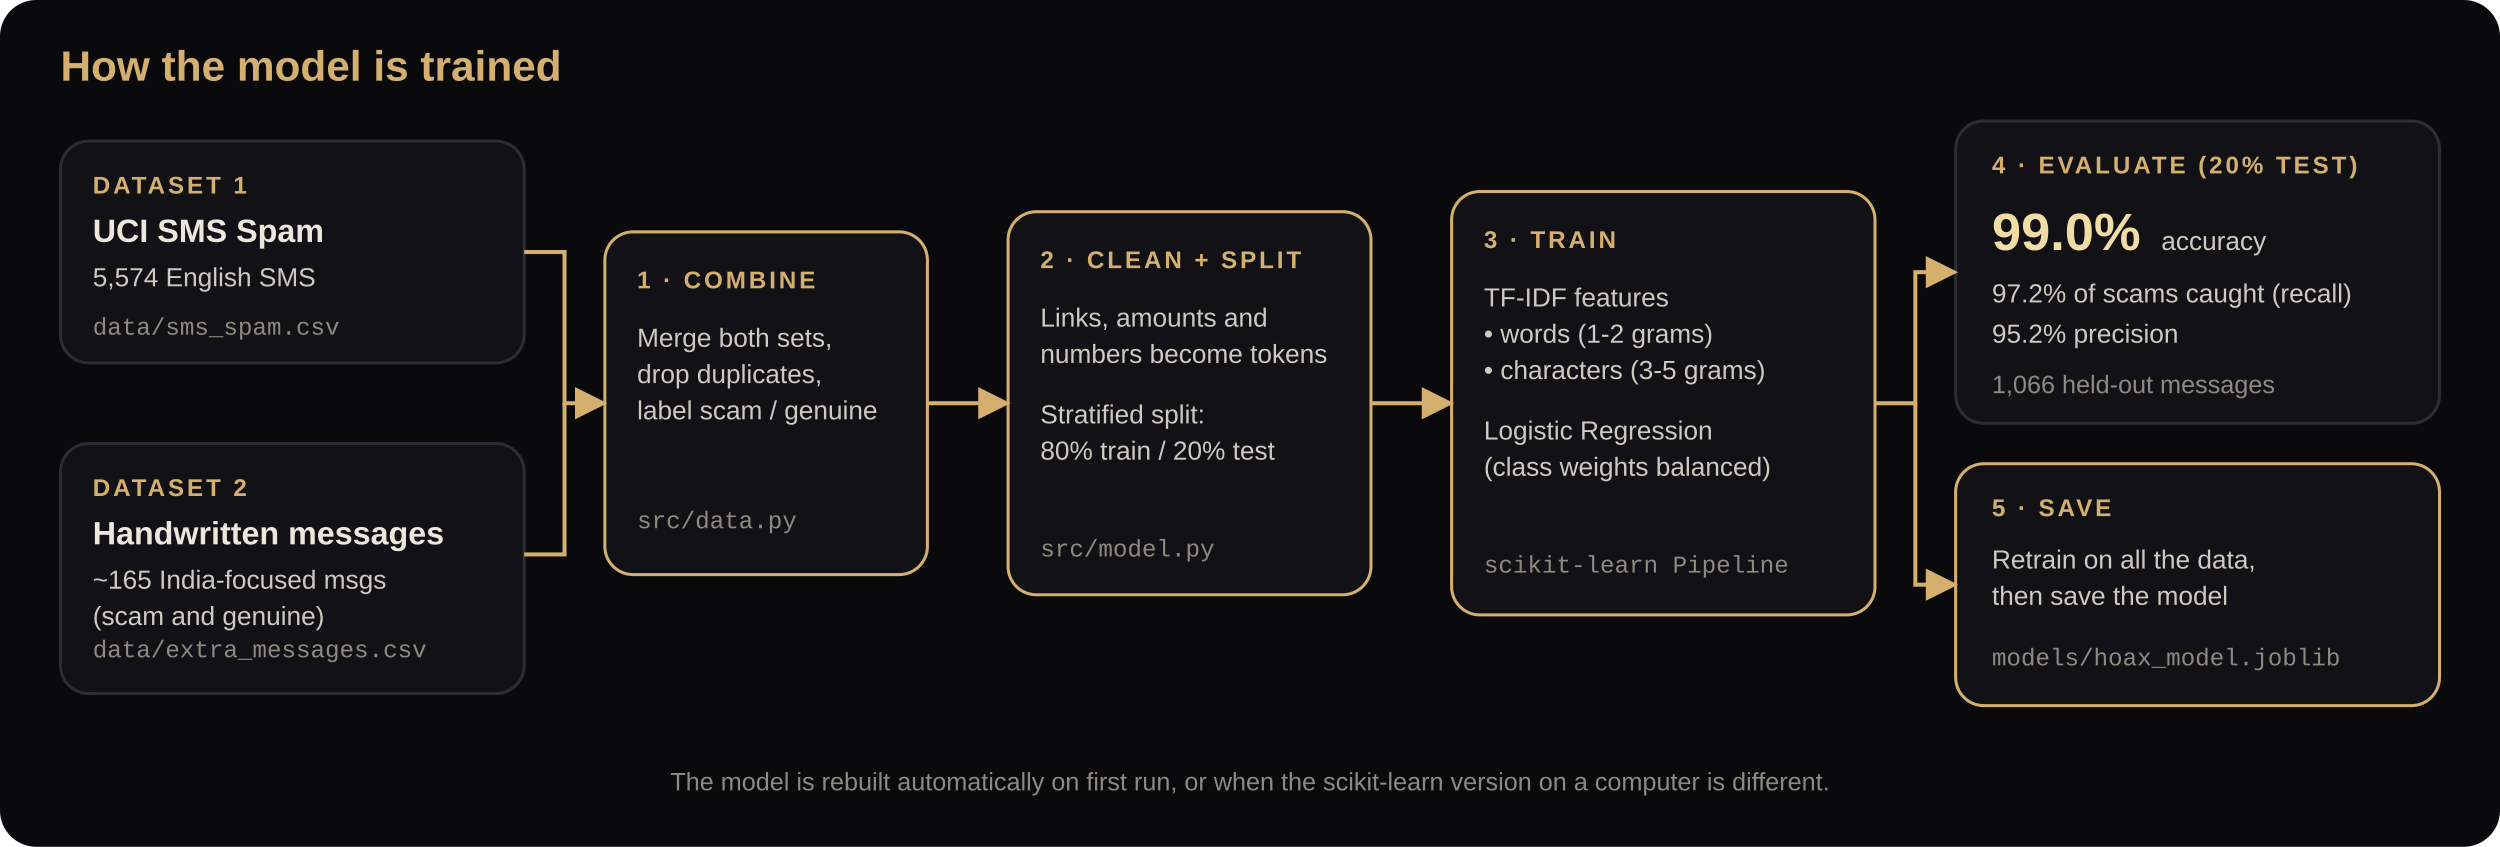
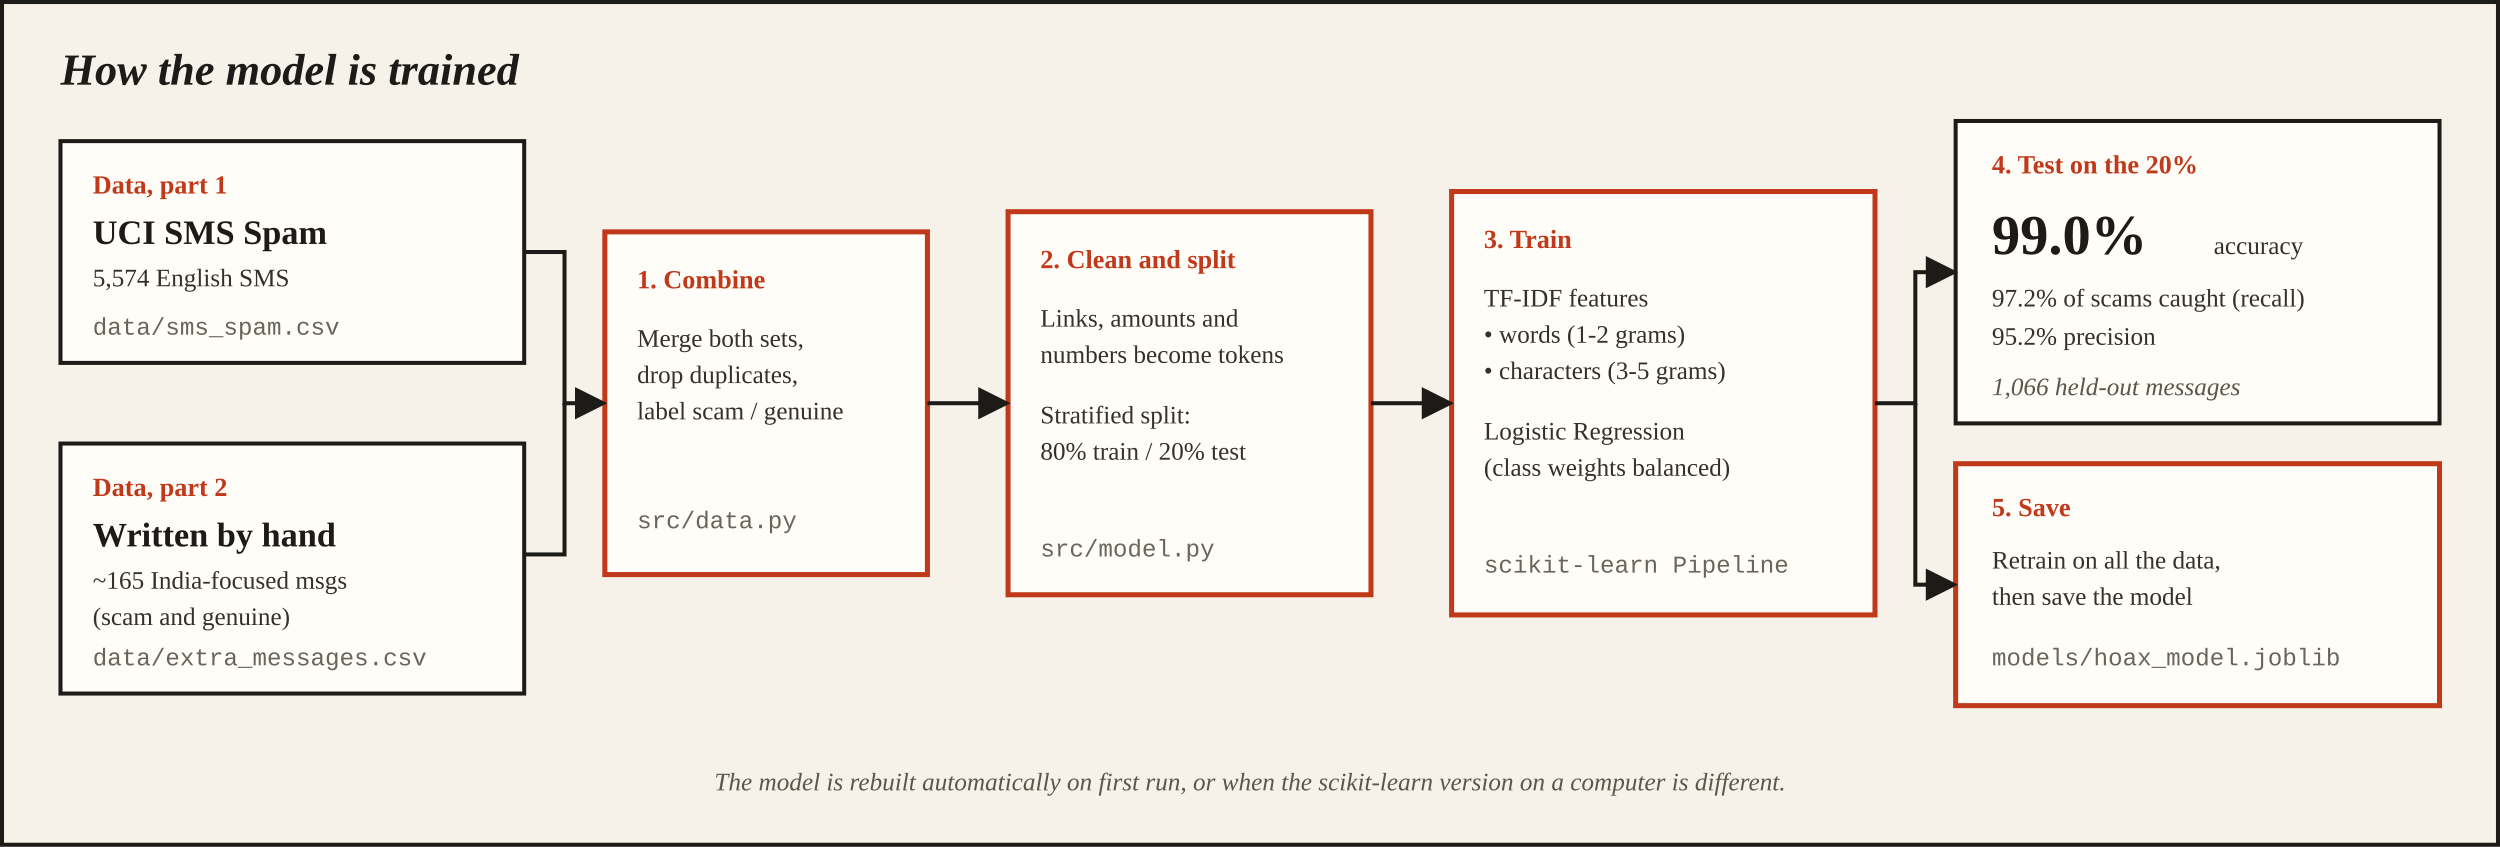
<svg xmlns="http://www.w3.org/2000/svg" viewBox="0 0 1240 420" width="1240" height="420" role="img" aria-labelledby="t d">
  <style>
-     text { font-family: "Segoe UI", "Helvetica Neue", Arial, sans-serif; fill: #ece7dd; }
-     .bg { fill: #0a0a0c; }
-     .box { fill: #121216; stroke: #2c2c34; stroke-width: 1.5; }
-     .gold { stroke: #d4af6e; }
-     .h { font-size: 12px; font-weight: 700; letter-spacing: .12em; fill: #d4af6e; }
-     .t { font-size: 16px; font-weight: 700; }
-     .s { font-size: 12px; fill: #8e8a80; font-family: Consolas, "Courier New", monospace; }
-     .b { font-size: 13px; fill: #cfcac0; }
-     .big { font-size: 26px; font-weight: 700; fill: #f2dca5; }
-     .arrow { fill: none; stroke: #d4af6e; stroke-width: 2; }
-     .note { font-size: 12.5px; fill: #8e8a80; }
+     text { font-family: Georgia, "Times New Roman", serif; fill: #1c1b18; }
+     .bg { fill: #f6f2e9; stroke: #1c1b18; stroke-width: 2; }
+     .box { fill: #fffdf8; stroke: #1c1b18; stroke-width: 2; }
+     .hot { stroke: #c0391a; stroke-width: 2.5; }
+     .h { font-size: 13px; font-weight: 700; fill: #c0391a; }
+     .t { font-size: 17px; font-weight: 700; }
+     .s { font-size: 12px; fill: #6a655a; font-family: Consolas, "Courier New", monospace; }
+     .b { font-size: 12.5px; fill: #34312a; }
+     .big { font-size: 28px; font-weight: 700; }
+     .arrow { fill: none; stroke: #1c1b18; stroke-width: 2; }
+     .note { font-size: 12.5px; fill: #5b564a; font-style: italic; }
  </style>
  <defs>
    <marker id="ah" viewBox="0 0 10 10" refX="8" refY="5" markerWidth="8" markerHeight="8" orient="auto-start-reverse">
-       <path d="M0 0 L10 5 L0 10 z" fill="#d4af6e" />
+       <path d="M0 0 L10 5 L0 10 z" fill="#1c1b18" />
    </marker>
  </defs>
-   <rect class="bg" width="1240" height="420" rx="18" />
-   <text x="30" y="40" style="font-size:21px;font-weight:700;fill:#d4af6e">How the model is trained</text>
-   <rect class="box" x="30" y="70" width="230" height="110" rx="14" />
-   <text class="h" x="46" y="96">DATASET 1</text>
-   <text class="t" x="46" y="120">UCI SMS Spam</text>
+   <rect class="bg" x="1" y="1" width="1238" height="418" />
+   <text x="30" y="42" style="font-size:22px;font-weight:600;font-style:italic">How the model is trained</text>
+   <rect class="box" x="30" y="70" width="230" height="110" />
+   <text class="h" x="46" y="96">Data, part 1</text>
+   <text class="t" x="46" y="121">UCI SMS Spam</text>
  <text class="b" x="46" y="142">5,574 English SMS</text>
  <text class="s" x="46" y="166">data/sms_spam.csv</text>
-   <rect class="box" x="30" y="220" width="230" height="124" rx="14" />
-   <text class="h" x="46" y="246">DATASET 2</text>
-   <text class="t" x="46" y="270">Handwritten messages</text>
+   <rect class="box" x="30" y="220" width="230" height="124" />
+   <text class="h" x="46" y="246">Data, part 2</text>
+   <text class="t" x="46" y="271">Written by hand</text>
  <text class="b" x="46" y="292">~165 India-focused msgs</text>
  <text class="b" x="46" y="310">(scam and genuine)</text>
-   <text class="s" x="46" y="326">data/extra_messages.csv</text>
-   <rect class="box gold" x="300" y="115" width="160" height="170" rx="14" />
-   <text class="h" x="316" y="143">1 · COMBINE</text>
+   <text class="s" x="46" y="330">data/extra_messages.csv</text>
+   <rect class="box hot" x="300" y="115" width="160" height="170" />
+   <text class="h" x="316" y="143">1. Combine</text>
  <text class="b" x="316" y="172">Merge both sets,</text>
  <text class="b" x="316" y="190">drop duplicates,</text>
  <text class="b" x="316" y="208">label scam / genuine</text>
  <text class="s" x="316" y="262">src/data.py</text>
-   <rect class="box gold" x="500" y="105" width="180" height="190" rx="14" />
-   <text class="h" x="516" y="133">2 · CLEAN + SPLIT</text>
+   <rect class="box hot" x="500" y="105" width="180" height="190" />
+   <text class="h" x="516" y="133">2. Clean and split</text>
  <text class="b" x="516" y="162">Links, amounts and</text>
  <text class="b" x="516" y="180">numbers become tokens</text>
  <text class="b" x="516" y="210">Stratified split:</text>
  <text class="b" x="516" y="228">80% train / 20% test</text>
  <text class="s" x="516" y="276">src/model.py</text>
-   <rect class="box gold" x="720" y="95" width="210" height="210" rx="14" />
-   <text class="h" x="736" y="123">3 · TRAIN</text>
+   <rect class="box hot" x="720" y="95" width="210" height="210" />
+   <text class="h" x="736" y="123">3. Train</text>
  <text class="b" x="736" y="152">TF-IDF features</text>
  <text class="b" x="736" y="170">  • words (1-2 grams)</text>
  <text class="b" x="736" y="188">  • characters (3-5 grams)</text>
  <text class="b" x="736" y="218">Logistic Regression</text>
  <text class="b" x="736" y="236">(class weights balanced)</text>
  <text class="s" x="736" y="284">scikit-learn Pipeline</text>
-   <rect class="box" x="970" y="60" width="240" height="150" rx="14" />
-   <text class="h" x="988" y="86">4 · EVALUATE (20% TEST)</text>
-   <text class="big" x="988" y="124">99.0%</text>
-   <text class="b" x="1072" y="124">accuracy</text>
-   <text class="b" x="988" y="150">97.2% of scams caught (recall)</text>
-   <text class="b" x="988" y="170">95.2% precision</text>
-   <text class="note" x="988" y="195">1,066 held-out messages</text>
-   <rect class="box gold" x="970" y="230" width="240" height="120" rx="14" />
-   <text class="h" x="988" y="256">5 · SAVE</text>
+   <rect class="box" x="970" y="60" width="240" height="150" />
+   <text class="h" x="988" y="86">4. Test on the 20%</text>
+   <text class="big" x="988" y="126">99.0%</text>
+   <text class="b" x="1098" y="126">accuracy</text>
+   <text class="b" x="988" y="152">97.2% of scams caught (recall)</text>
+   <text class="b" x="988" y="171">95.2% precision</text>
+   <text class="note" x="988" y="196">1,066 held-out messages</text>
+   <rect class="box hot" x="970" y="230" width="240" height="120" />
+   <text class="h" x="988" y="256">5. Save</text>
  <text class="b" x="988" y="282">Retrain on all the data,</text>
  <text class="b" x="988" y="300">then save the model</text>
  <text class="s" x="988" y="330">models/hoax_model.joblib</text>
  <path class="arrow" d="M260 125 H280 V200 H298" marker-end="url(#ah)" />
  <path class="arrow" d="M260 275 H280 V200" />
  <path class="arrow" d="M460 200 H498" marker-end="url(#ah)" />
  <path class="arrow" d="M680 200 H718" marker-end="url(#ah)" />
  <path class="arrow" d="M930 200 H950 V135 H968" marker-end="url(#ah)" />
  <path class="arrow" d="M950 200 V290 H968" marker-end="url(#ah)" />
  <text class="note" x="620" y="392" text-anchor="middle">The model is rebuilt automatically on first run, or when the scikit-learn version on a computer is different.</text>
</svg>
